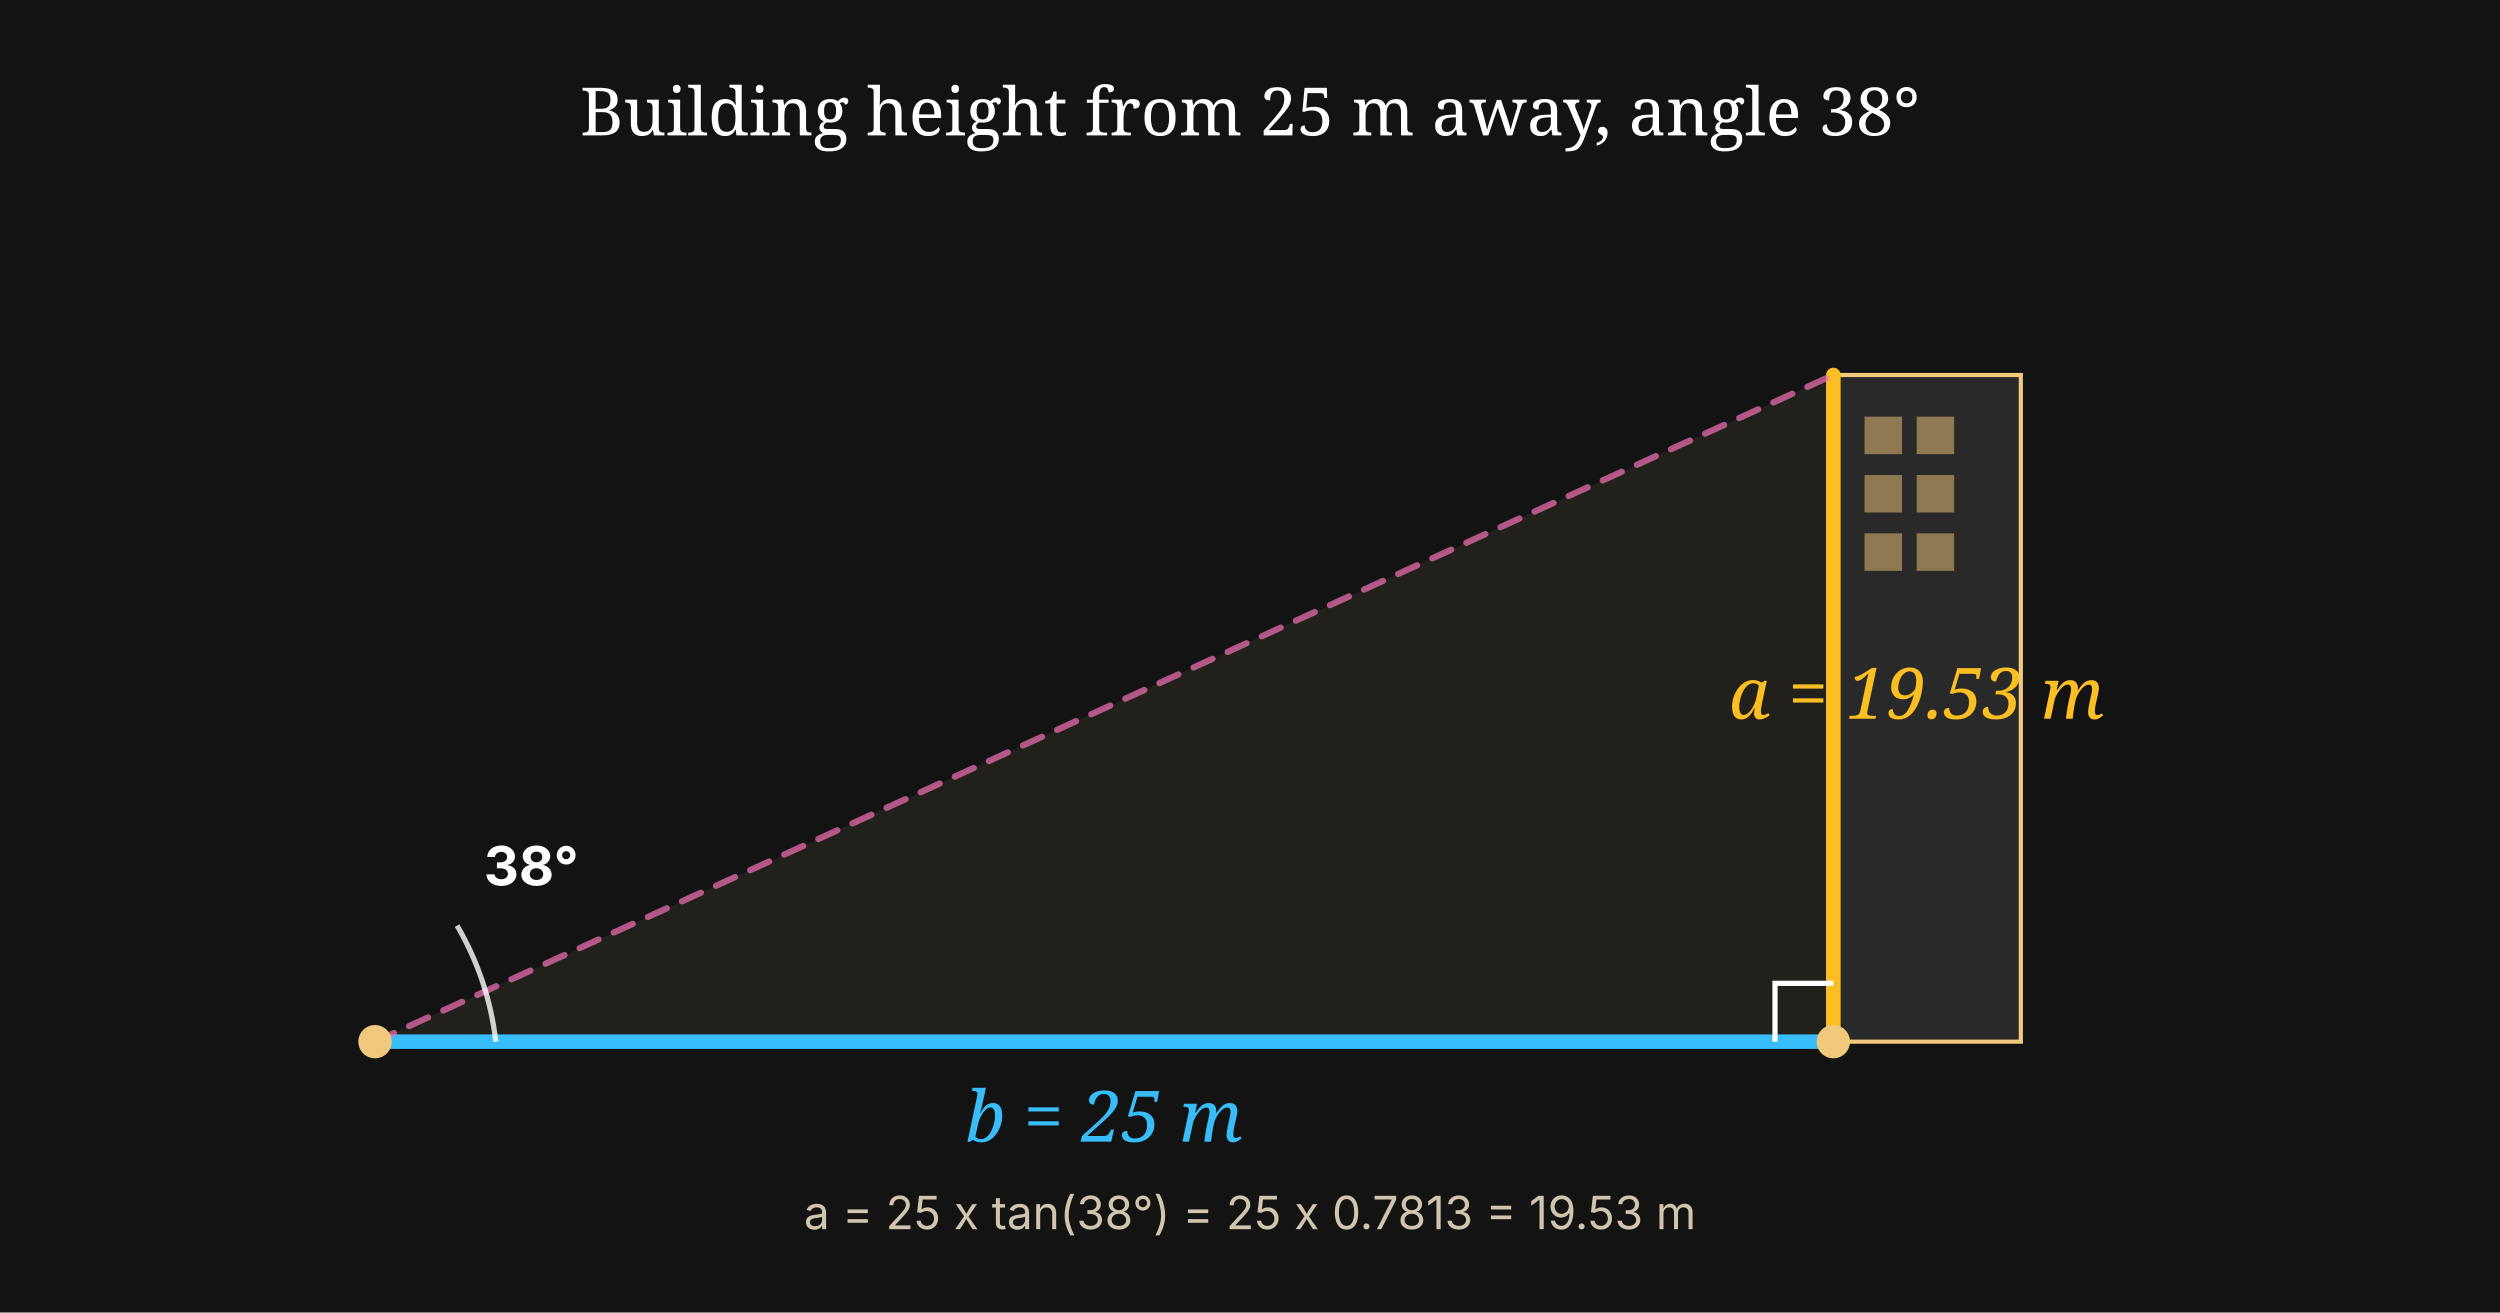
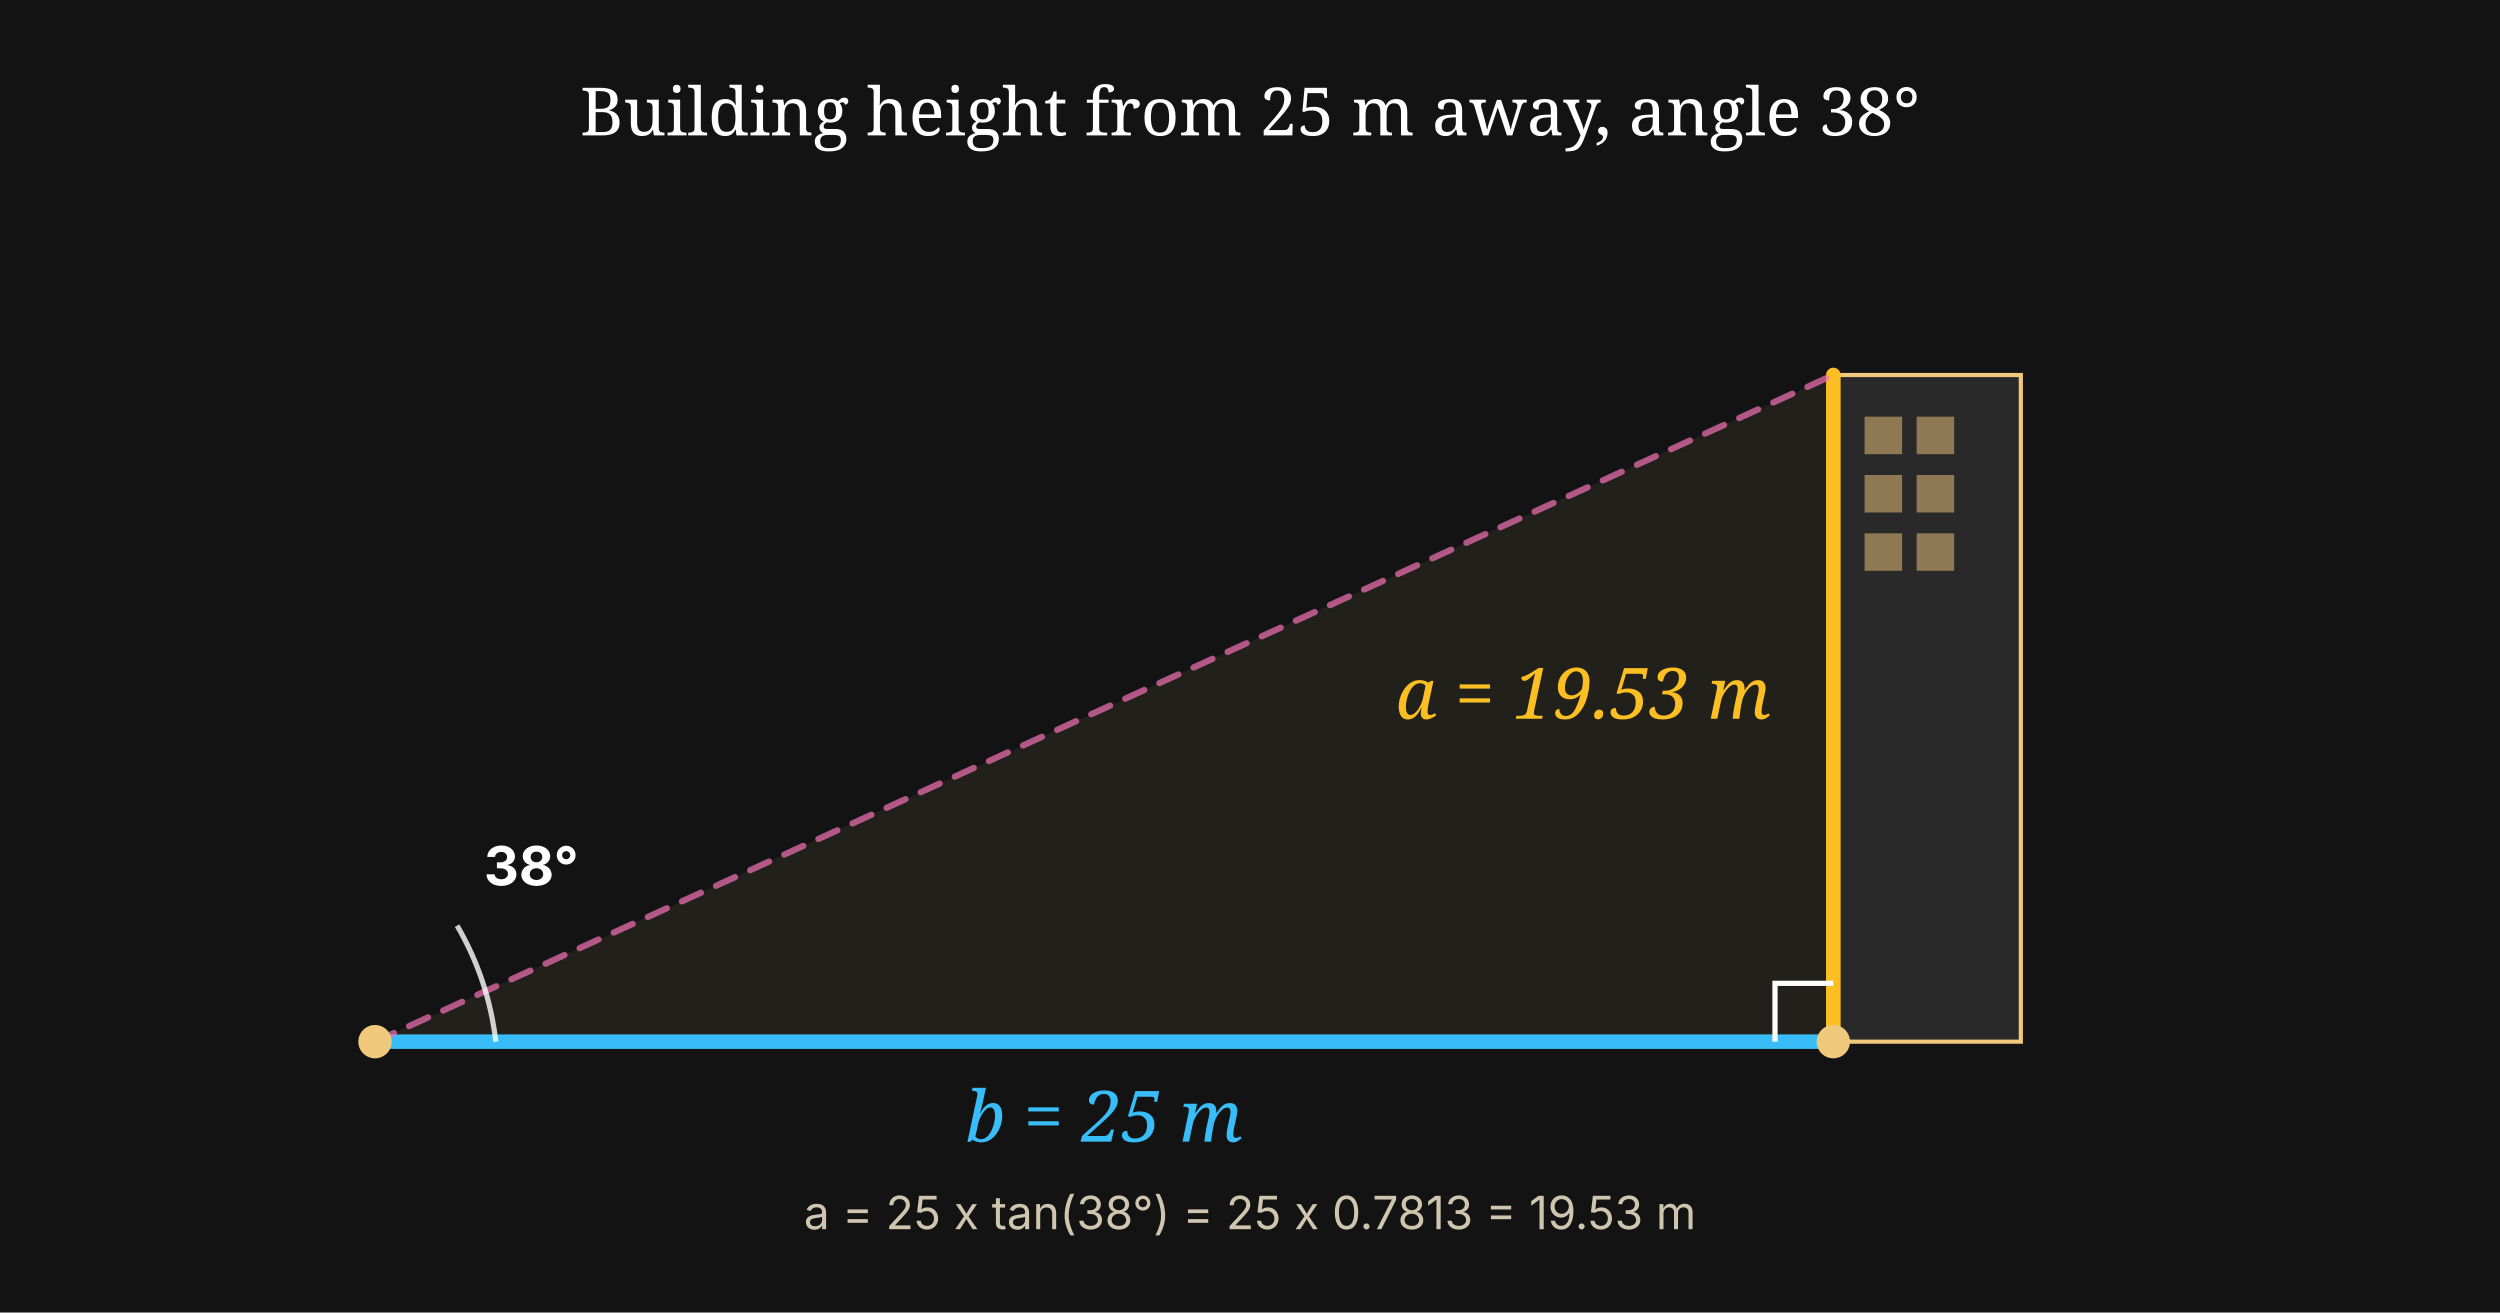
<svg xmlns="http://www.w3.org/2000/svg" width="1200" height="630" viewBox="0 0 1200 630">
  <rect x="0" y="0" width="1200" height="630" fill="#131313" />
  <text x="600" y="65" font-family="Noto Serif, Georgia, serif" font-size="32" fill="#ffffff" text-anchor="middle">Building height from 25 m away, angle 38°</text>
  <rect x="880" y="180" width="90" height="320" fill="#2a2929" stroke="#f1c97d" stroke-width="2" />
  <rect x="895" y="200" width="18" height="18" fill="#f1c97d" opacity="0.5" />
  <rect x="920" y="200" width="18" height="18" fill="#f1c97d" opacity="0.5" />
  <rect x="895" y="228" width="18" height="18" fill="#f1c97d" opacity="0.5" />
  <rect x="920" y="228" width="18" height="18" fill="#f1c97d" opacity="0.5" />
  <rect x="895" y="256" width="18" height="18" fill="#f1c97d" opacity="0.5" />
  <rect x="920" y="256" width="18" height="18" fill="#f1c97d" opacity="0.5" />
  <polygon points="180,500 880,500 880,180" fill="rgba(241,201,125,0.07)" />
  <line x1="880" y1="500" x2="880" y2="180" stroke="#fbbf24" stroke-width="7" stroke-linecap="round" />
  <line x1="180" y1="500" x2="880" y2="500" stroke="#38bdf8" stroke-width="7" stroke-linecap="round" />
  <line x1="180" y1="500" x2="880" y2="180" stroke="#f472b6" stroke-width="3" stroke-dasharray="10,8" stroke-linecap="round" opacity="0.7" />
  <polyline points="852,500 852,472 880,472" stroke="#ffffff" stroke-width="2.5" fill="none" />
  <circle cx="180" cy="500" r="8" fill="#f1c97d" />
  <circle cx="880" cy="500" r="8" fill="#f1c97d" />
  <path d="M 238.0 500.0 Q 234.5 470.2 219.4 444.3" stroke="#ffffff" stroke-width="2.5" fill="none" opacity="0.8" />
  <text x="255" y="425" font-family="system-ui, -apple-system, 'Segoe UI', sans-serif" font-size="26" fill="#ffffff" text-anchor="middle" font-weight="bold">38°</text>
-   <text x="920" y="345" font-family="Noto Serif, Georgia, serif" font-size="34" fill="#fbbf24" text-anchor="middle" font-style="italic">a = 19.53 m</text>
+   <text x="760" y="345" font-family="Noto Serif, Georgia, serif" font-size="34" fill="#fbbf24" text-anchor="middle" font-style="italic">a = 19.53 m</text>
  <text x="530" y="548" font-family="Noto Serif, Georgia, serif" font-size="34" fill="#38bdf8" text-anchor="middle" font-style="italic">b = 25 m</text>
  <text x="600" y="590" font-family="system-ui, -apple-system, 'Segoe UI', sans-serif" font-size="22" fill="#d0c5af" text-anchor="middle">a = 25 x tan(38°) = 25 x 0.7813 = 19.53 m</text>
</svg>
